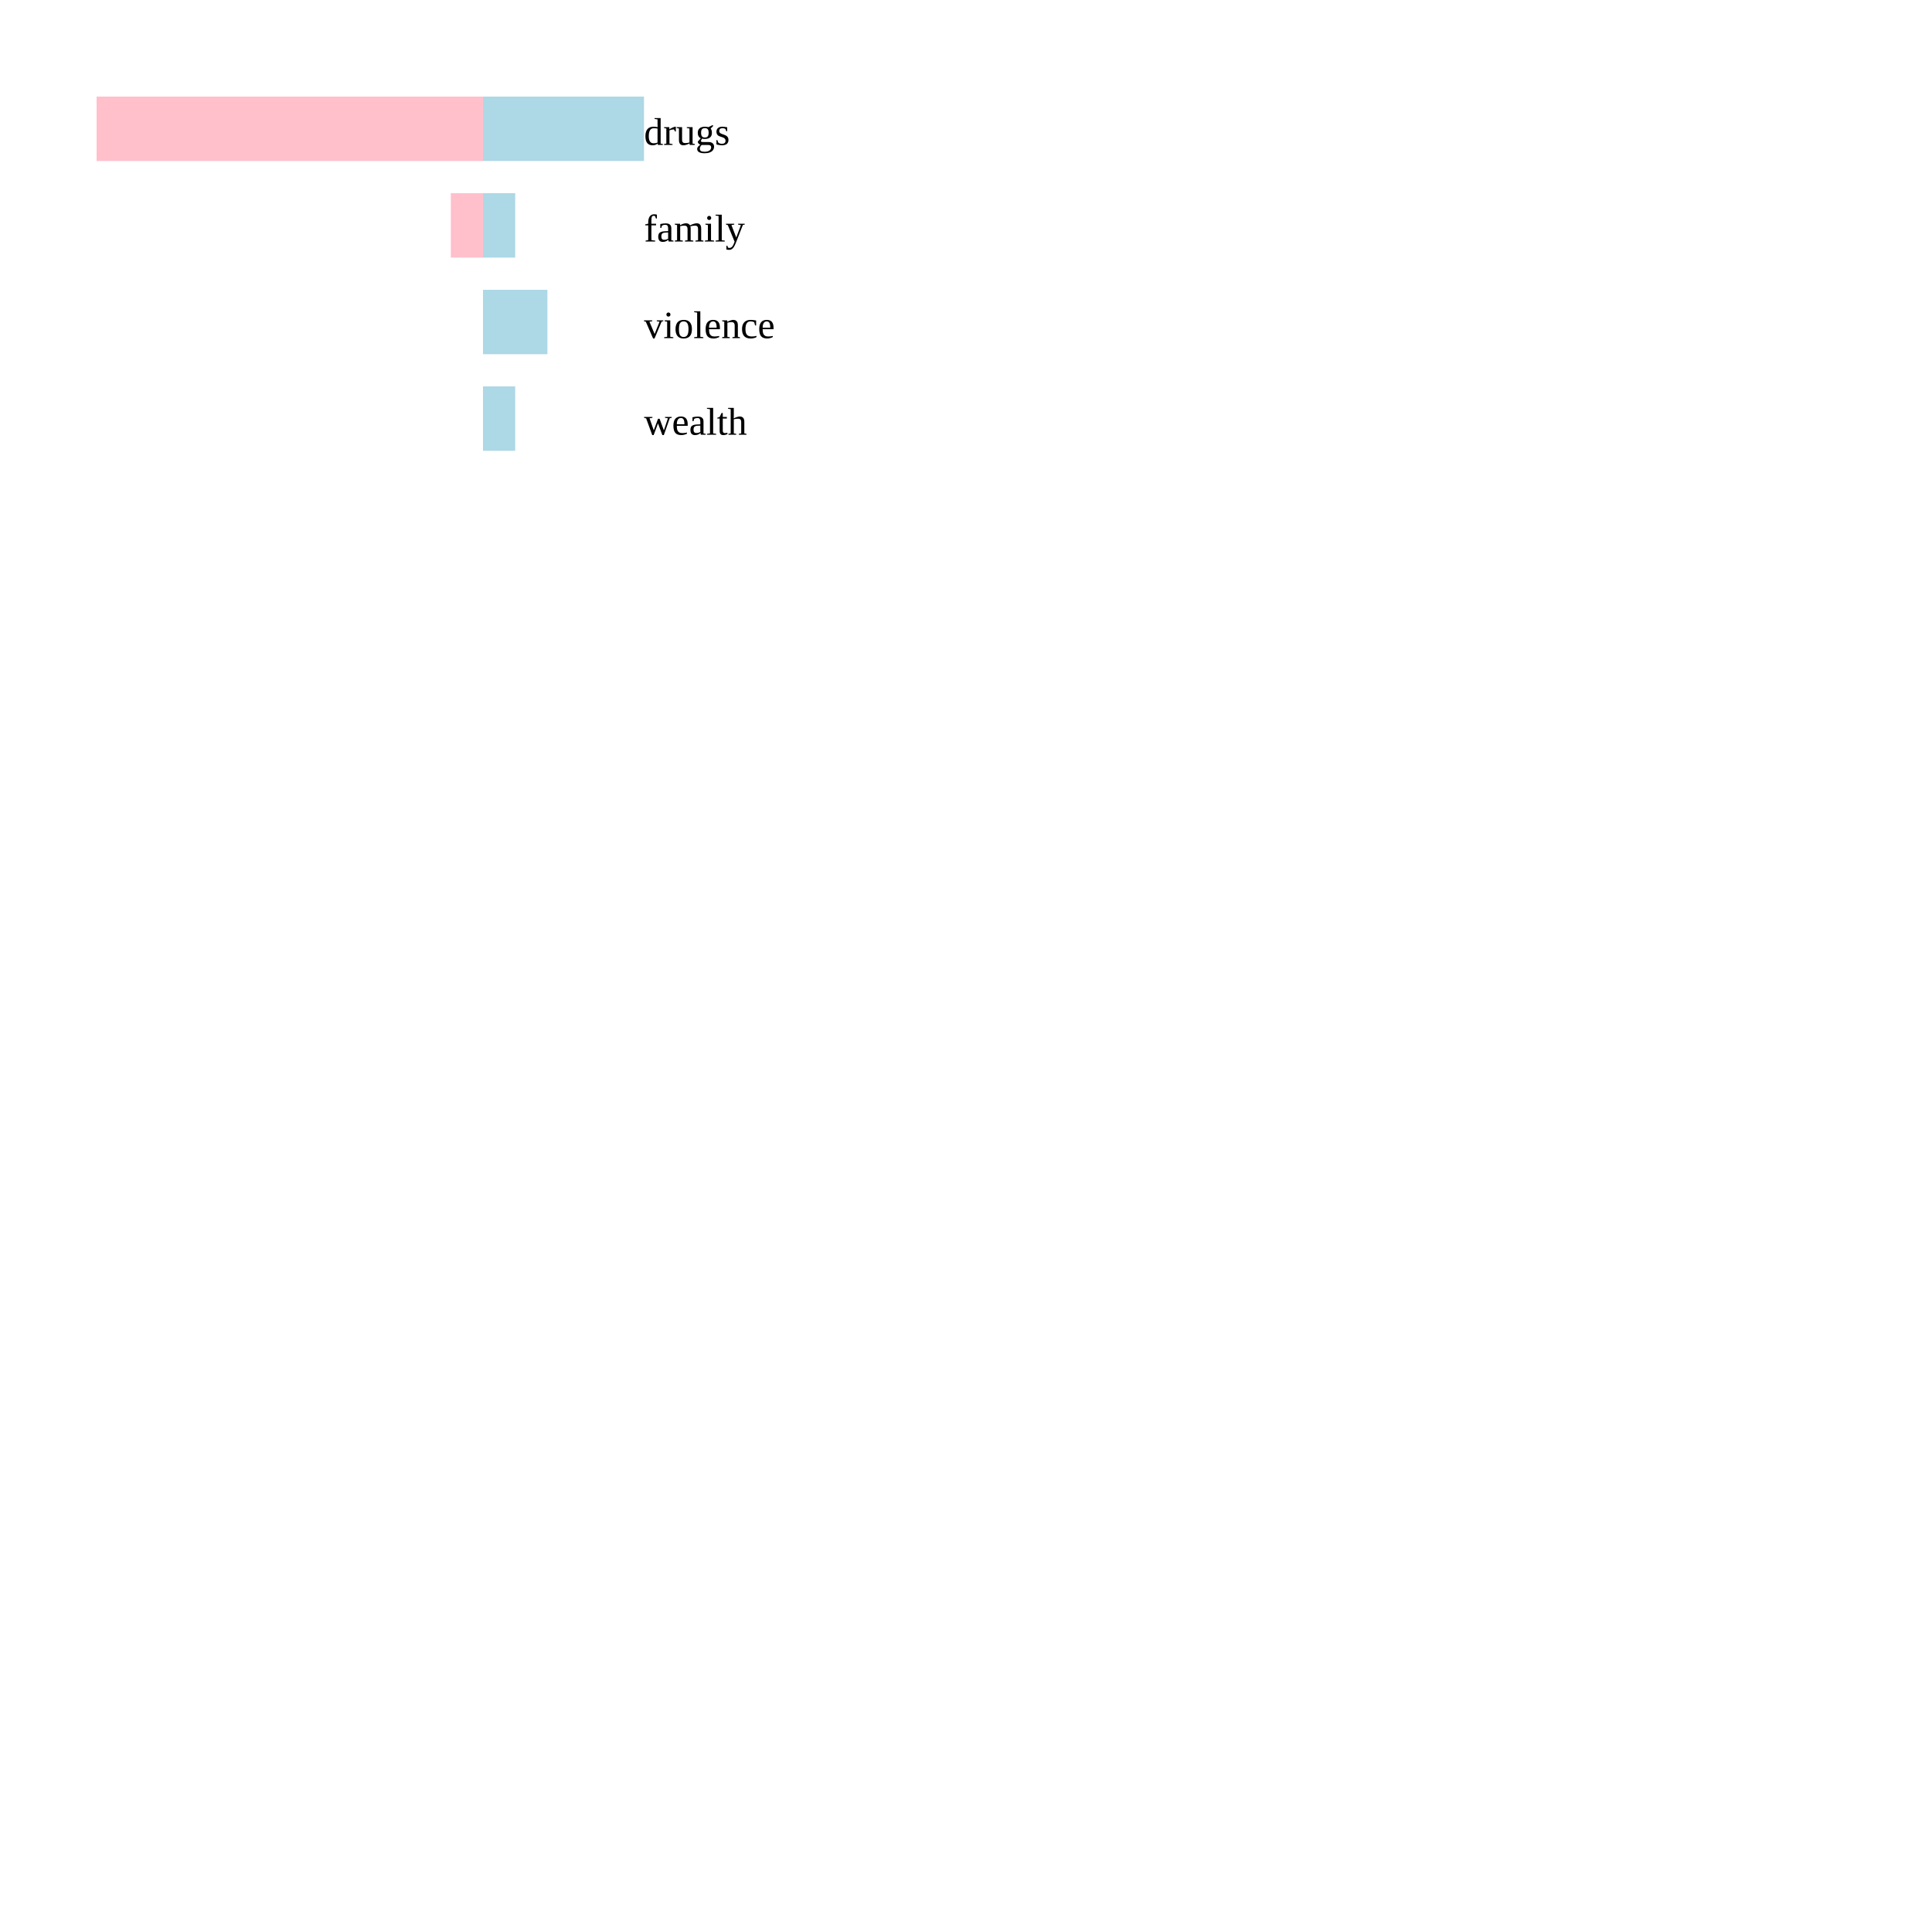
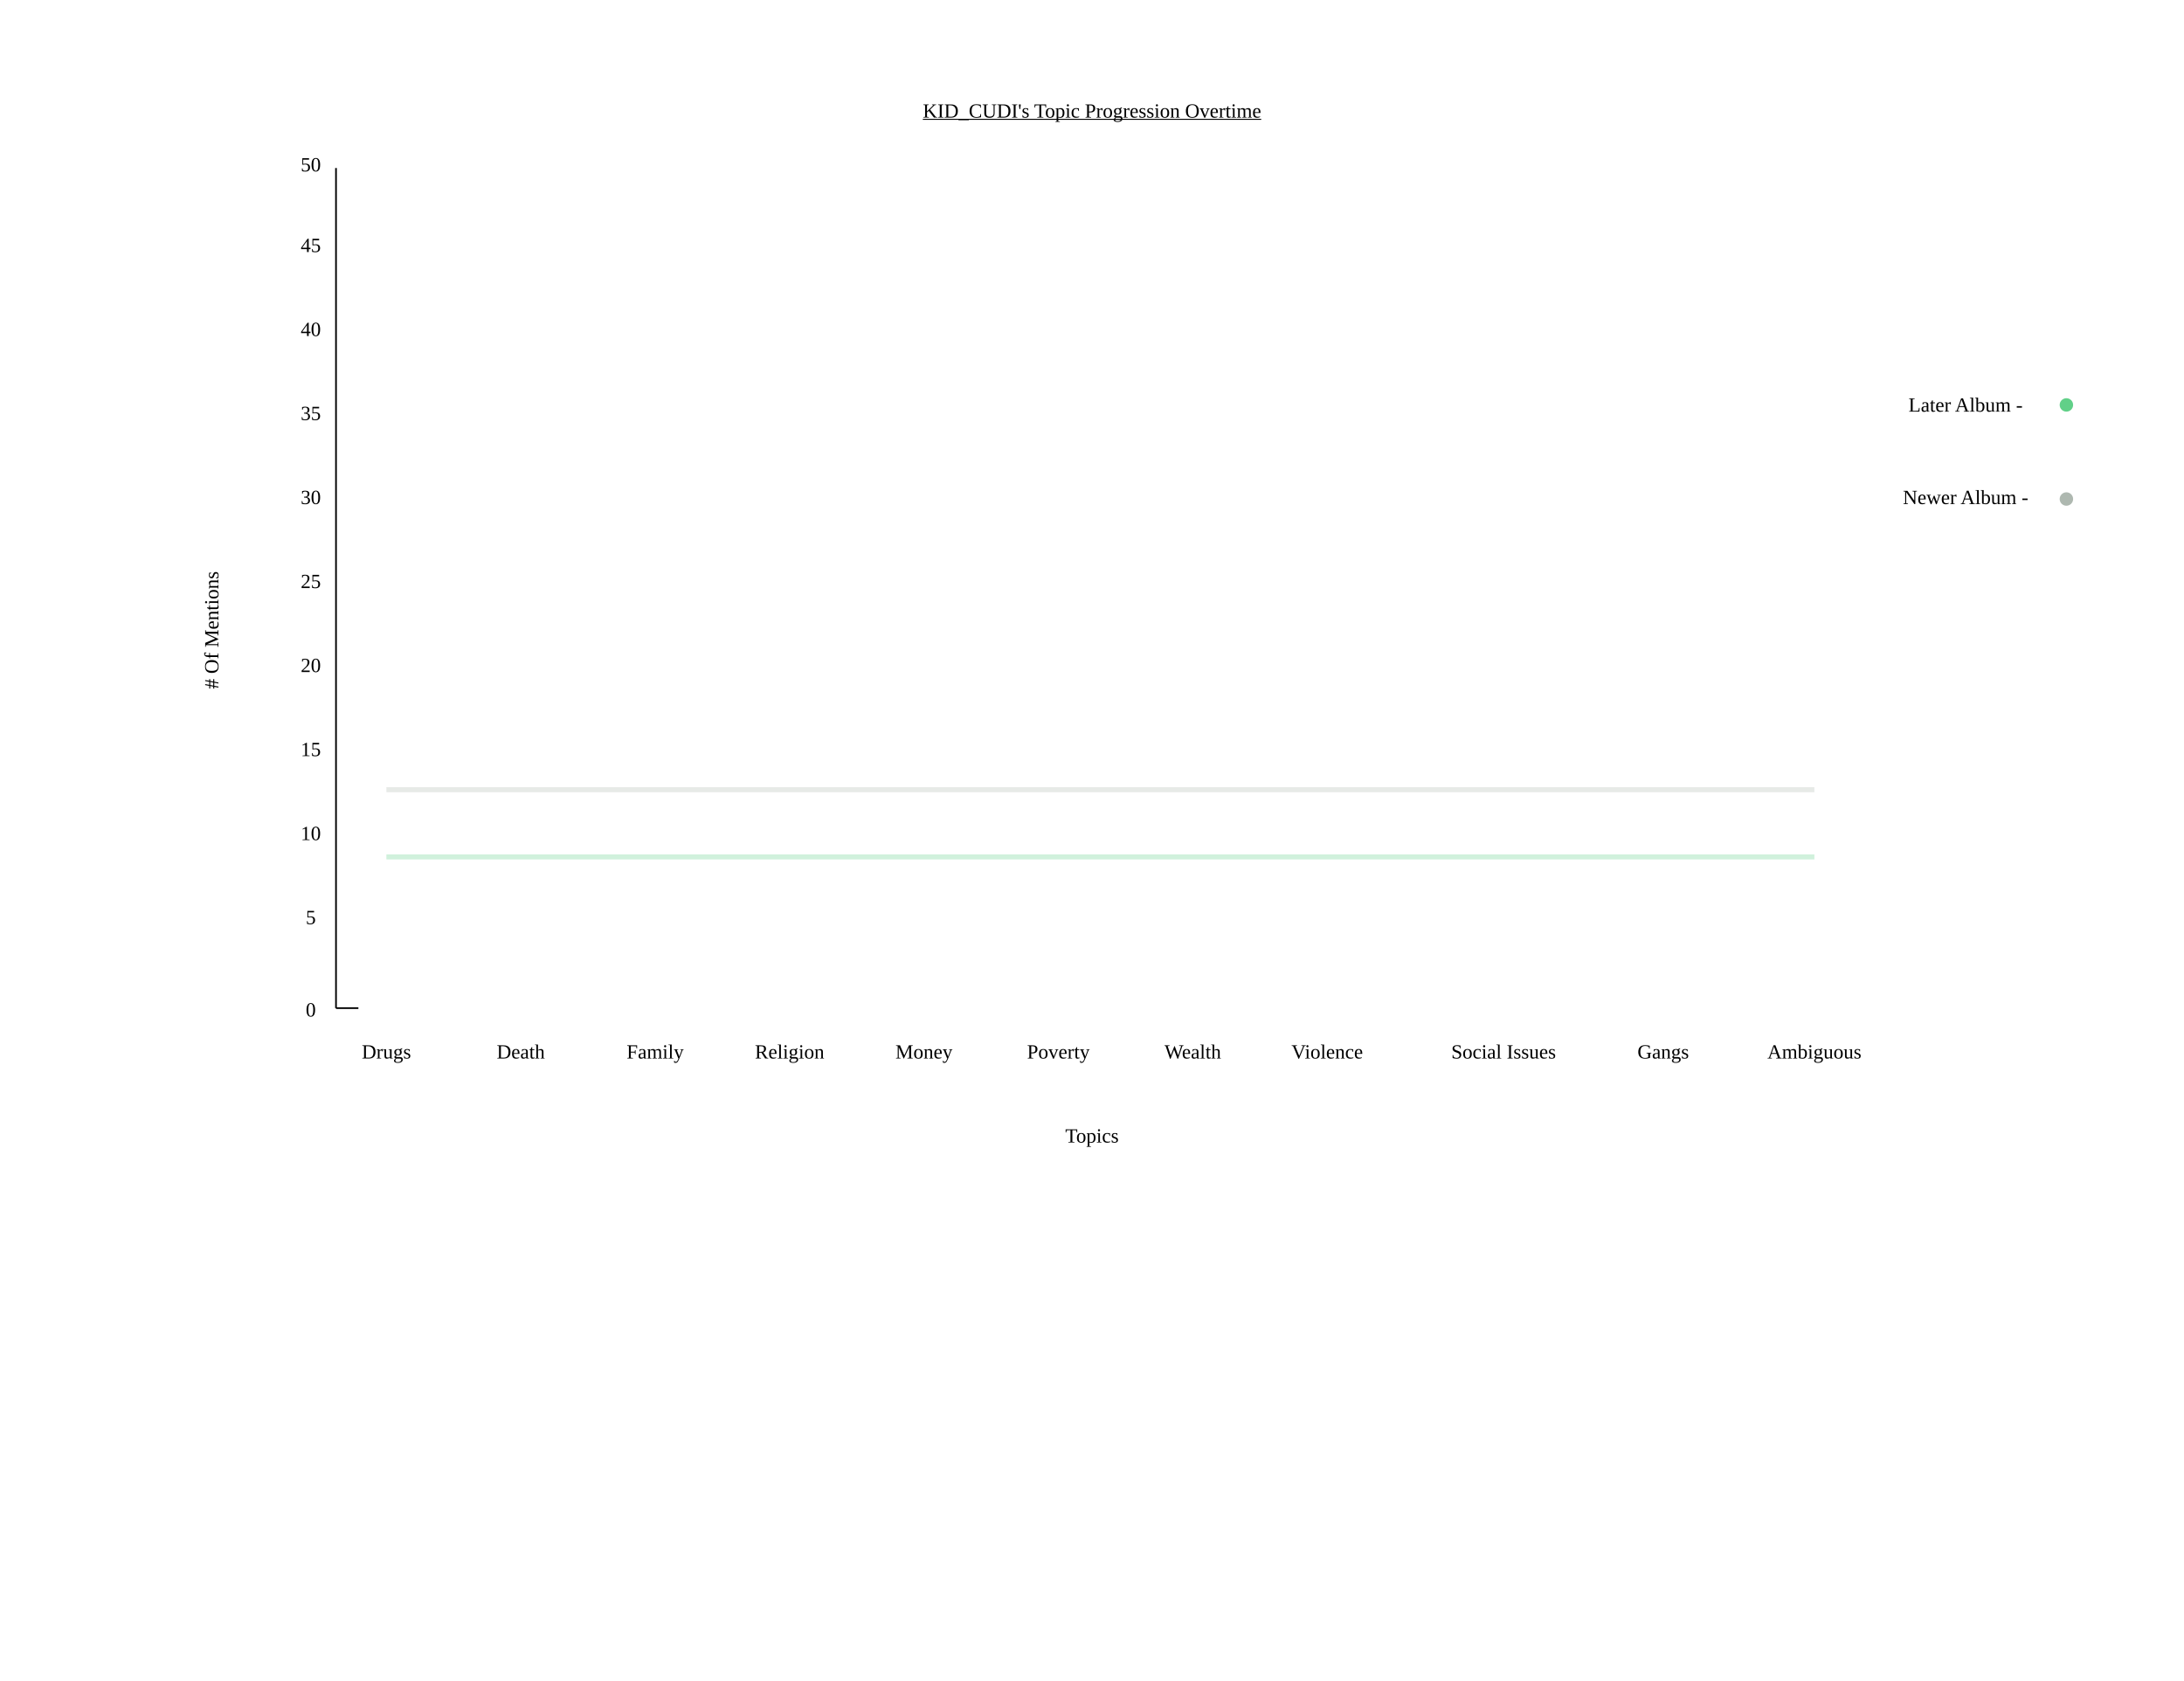
- <svg xmlns="http://www.w3.org/2000/svg" width="600" height="600">
-   <g transform="translate(150, 0)">
-     <rect x="-120" y="30" height="20" width="120" fill="pink" />
-     <rect x="0" y="30" height="20" width="50" fill="lightblue" />
-     <text x="50" y="45">drugs</text>
-     <rect x="-10" y="60" height="20" width="10" fill="pink" />
-     <rect x="0" y="60" height="20" width="10" fill="lightblue" />
-     <text x="50" y="75">family</text>
-     <rect x="-0" y="90" height="20" width="0" fill="pink" />
-     <rect x="0" y="90" height="20" width="20" fill="lightblue" />
-     <text x="50" y="105">violence</text>
-     <rect x="-0" y="120" height="20" width="0" fill="pink" />
-     <rect x="0" y="120" height="20" width="10" fill="lightblue" />
-     <text x="50" y="135">wealth</text>
+ <svg xmlns="http://www.w3.org/2000/svg" width="1300" height="1000">
+   <g transform="translate(200, 600)">
+     <polyline fill="none" stroke="#aeb8b0" stroke-width="3" opacity="0.3" points="                                     30, -130                                     110, -130                                     190,-130                                     270,-130                                     350,-130                                     430,-130                                     510,-130                                     590,-130                                     695,-130                                     790,-130                                     880,-130" />
+     <polyline fill="none" stroke="#61D088" stroke-width="3" opacity="0.3" points="                                     30, -90                                     110, -90                                     190,-90                                     270,-90                                     350,-90                                     430,-90                                     510,-90                                     590,-90                                     695,-90                                     790,-90                                     880,-90" />
+     <line x1="0" x2="13.333" y1="0" y2="0" stroke="black" />
+     <line x1="0" x2="0" y1="0" y2="-500" stroke="black" />
+     <text x="450" y="-530" text-anchor="middle" text-decoration="underline">KID_CUDI's Topic Progression Overtime</text>
+     <text x="450" y="80" text-anchor="middle">Topics</text>
+     <text x="200" y="50" transform=" translate(-120,10) rotate(270)"># Of
+                         Mentions</text>
+     <text x="30" y="30" text-anchor="middle">Drugs</text>
+     <text x="110" y="30" text-anchor="middle">Death</text>
+     <text x="190" y="30" text-anchor="middle">Family</text>
+     <text x="270" y="30" text-anchor="middle">Religion</text>
+     <text x="350" y="30" text-anchor="middle">Money</text>
+     <text x="430" y="30" text-anchor="middle">Poverty</text>
+     <text x="510" y="30" text-anchor="middle">Wealth</text>
+     <text x="590" y="30" text-anchor="middle">Violence</text>
+     <text x="695" y="30" text-anchor="middle">Social Issues</text>
+     <text x="790" y="30" text-anchor="middle">Gangs</text>
+     <text x="880" y="30" text-anchor="middle">Ambiguous</text>
+     <text x="-15" y="5" text-anchor="middle">0</text>
+     <text x="-15" y="-50" text-anchor="middle">5</text>
+     <text x="-15" y="-100" text-anchor="middle">10</text>
+     <text x="-15" y="-150" text-anchor="middle">15</text>
+     <text x="-15" y="-200" text-anchor="middle">20</text>
+     <text x="-15" y="-250" text-anchor="middle">25</text>
+     <text x="-15" y="-300" text-anchor="middle">30</text>
+     <text x="-15" y="-350" text-anchor="middle">35</text>
+     <text x="-15" y="-400" text-anchor="middle">40</text>
+     <text x="-15" y="-450" text-anchor="middle">45</text>
+     <text x="-15" y="-498" text-anchor="middle">50</text>
+     <text x="970" y="-355" text-anchor="middle" font-size="12">Later Album
+                         -</text>
+     <text x="970" y="-300" text-anchor="middle" font-size="12">Newer Album
+                         -</text>
+     <circle cx="1030" cy="-359" r="4" fill="#61D088" />
+     <circle cx="1030" cy="-303" r="4" fill="#aeb8b0" />
  </g>
</svg>
